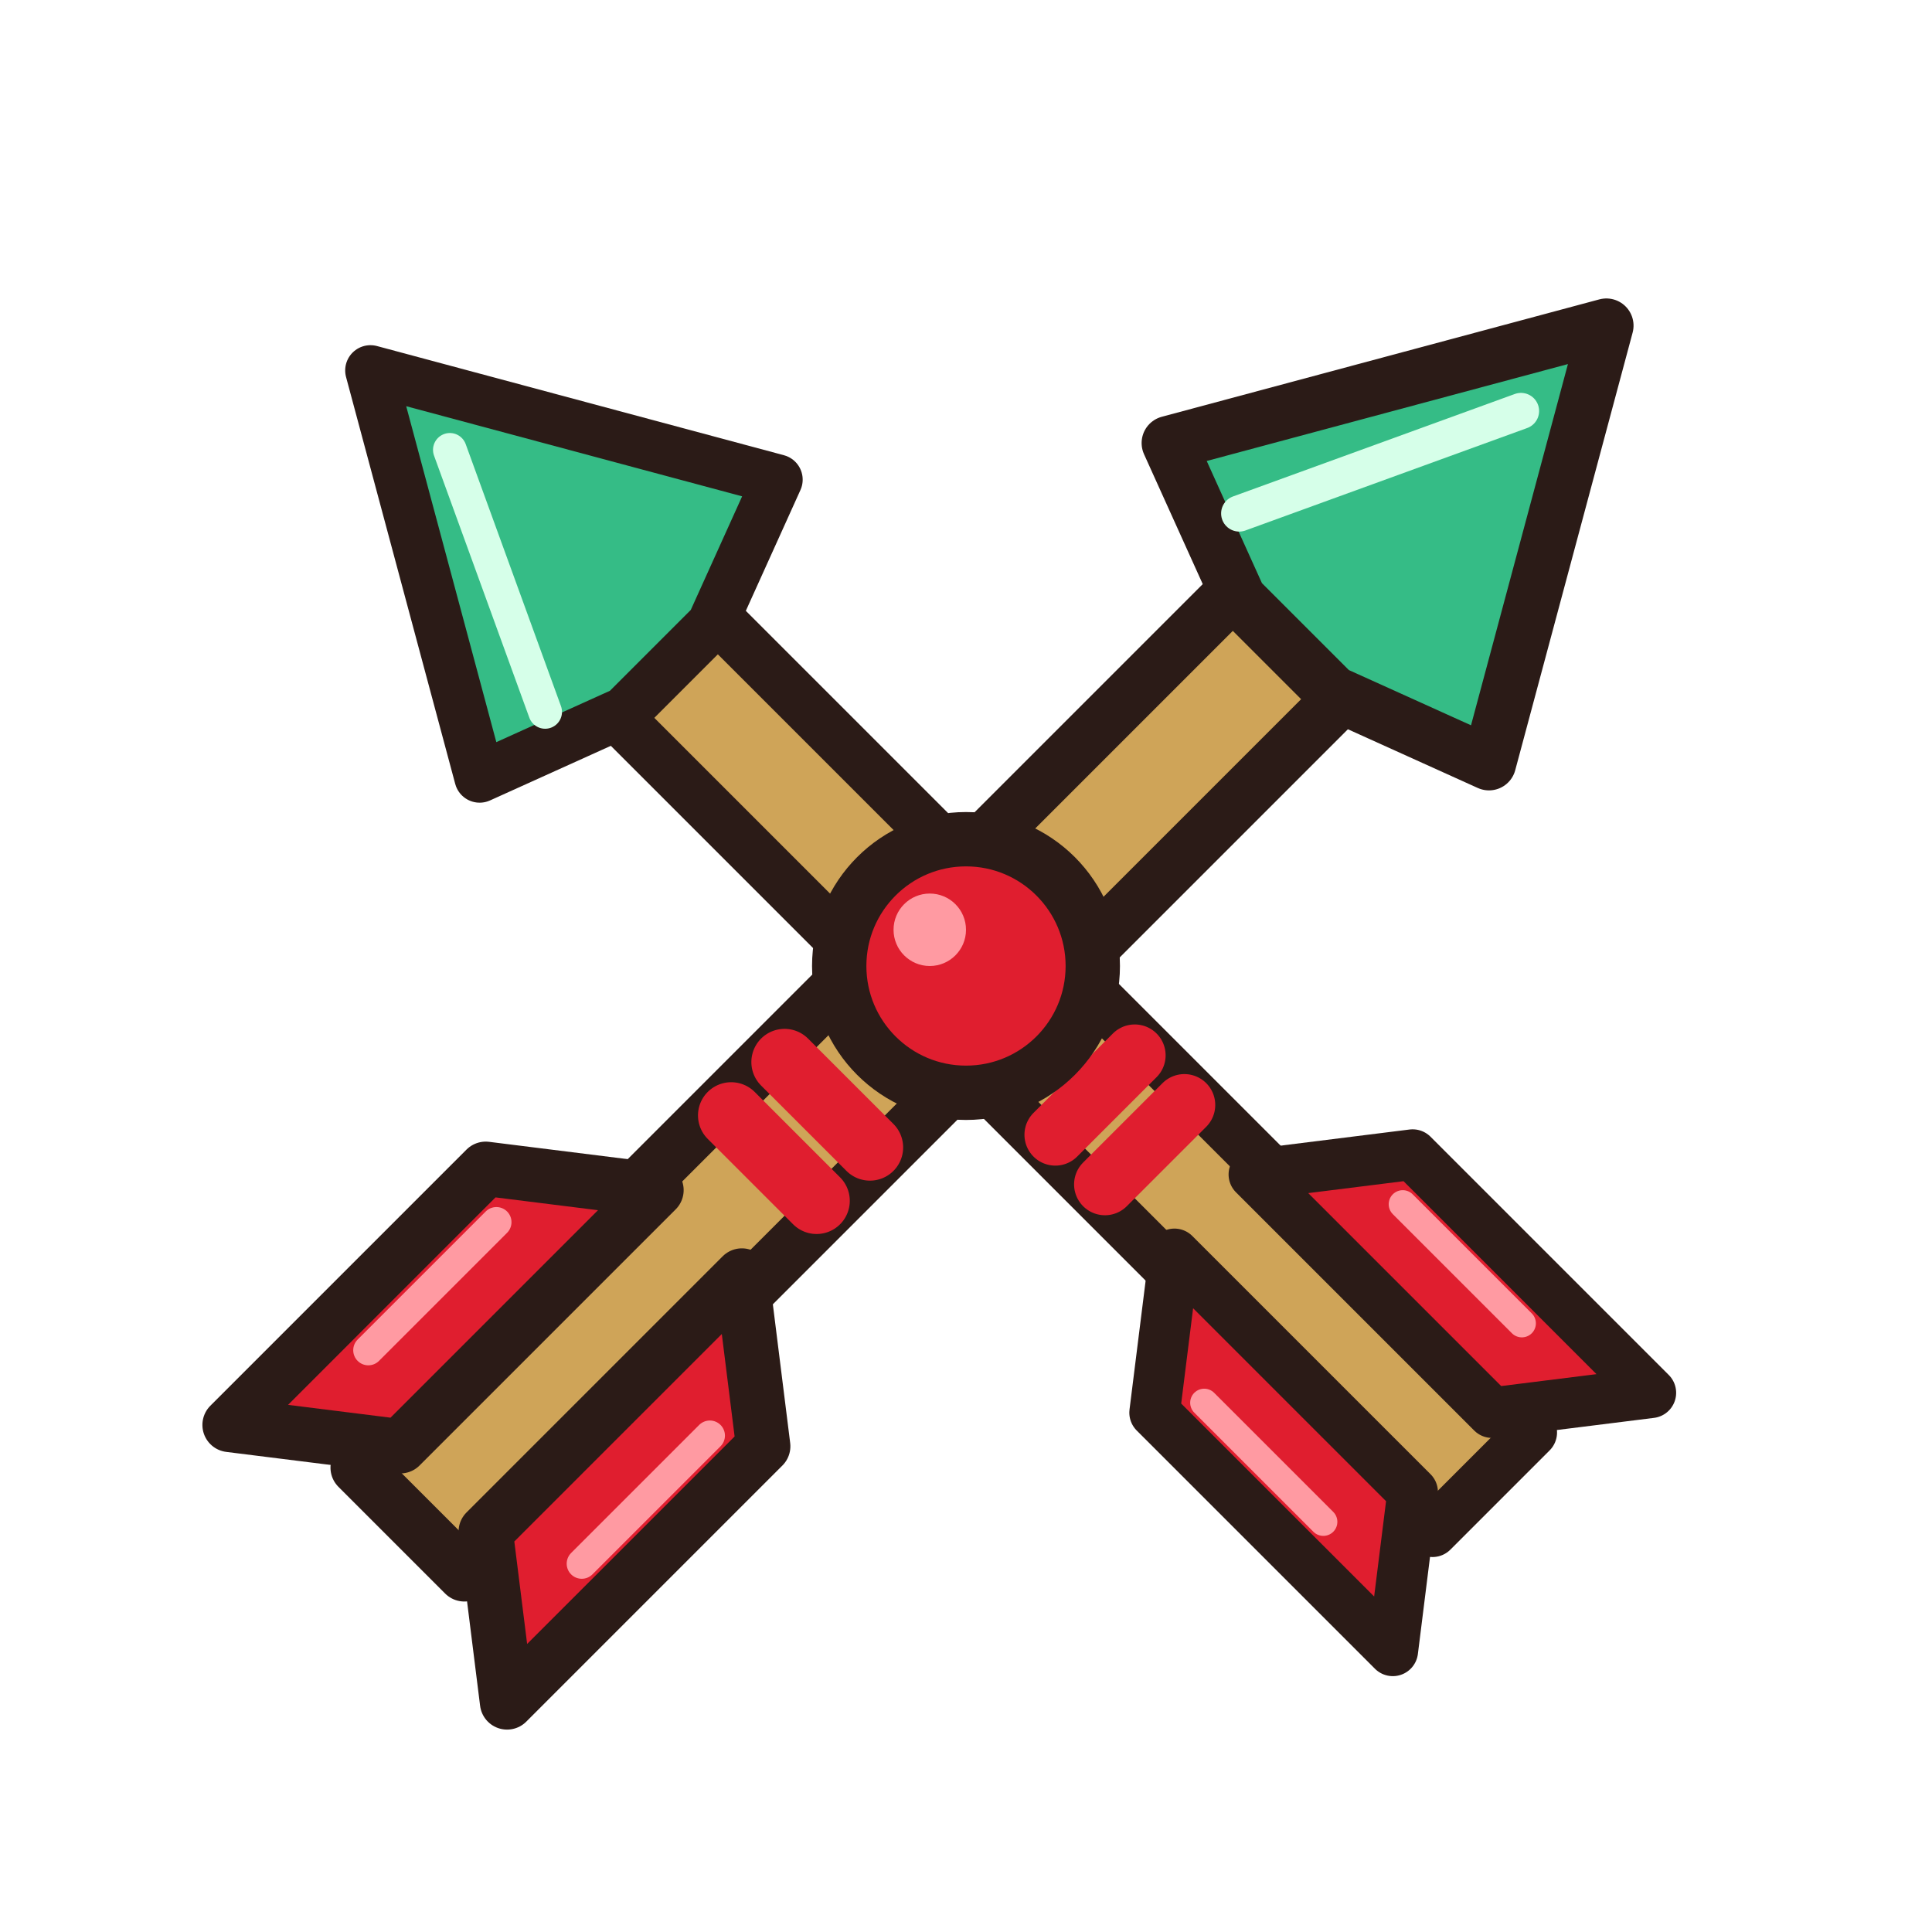
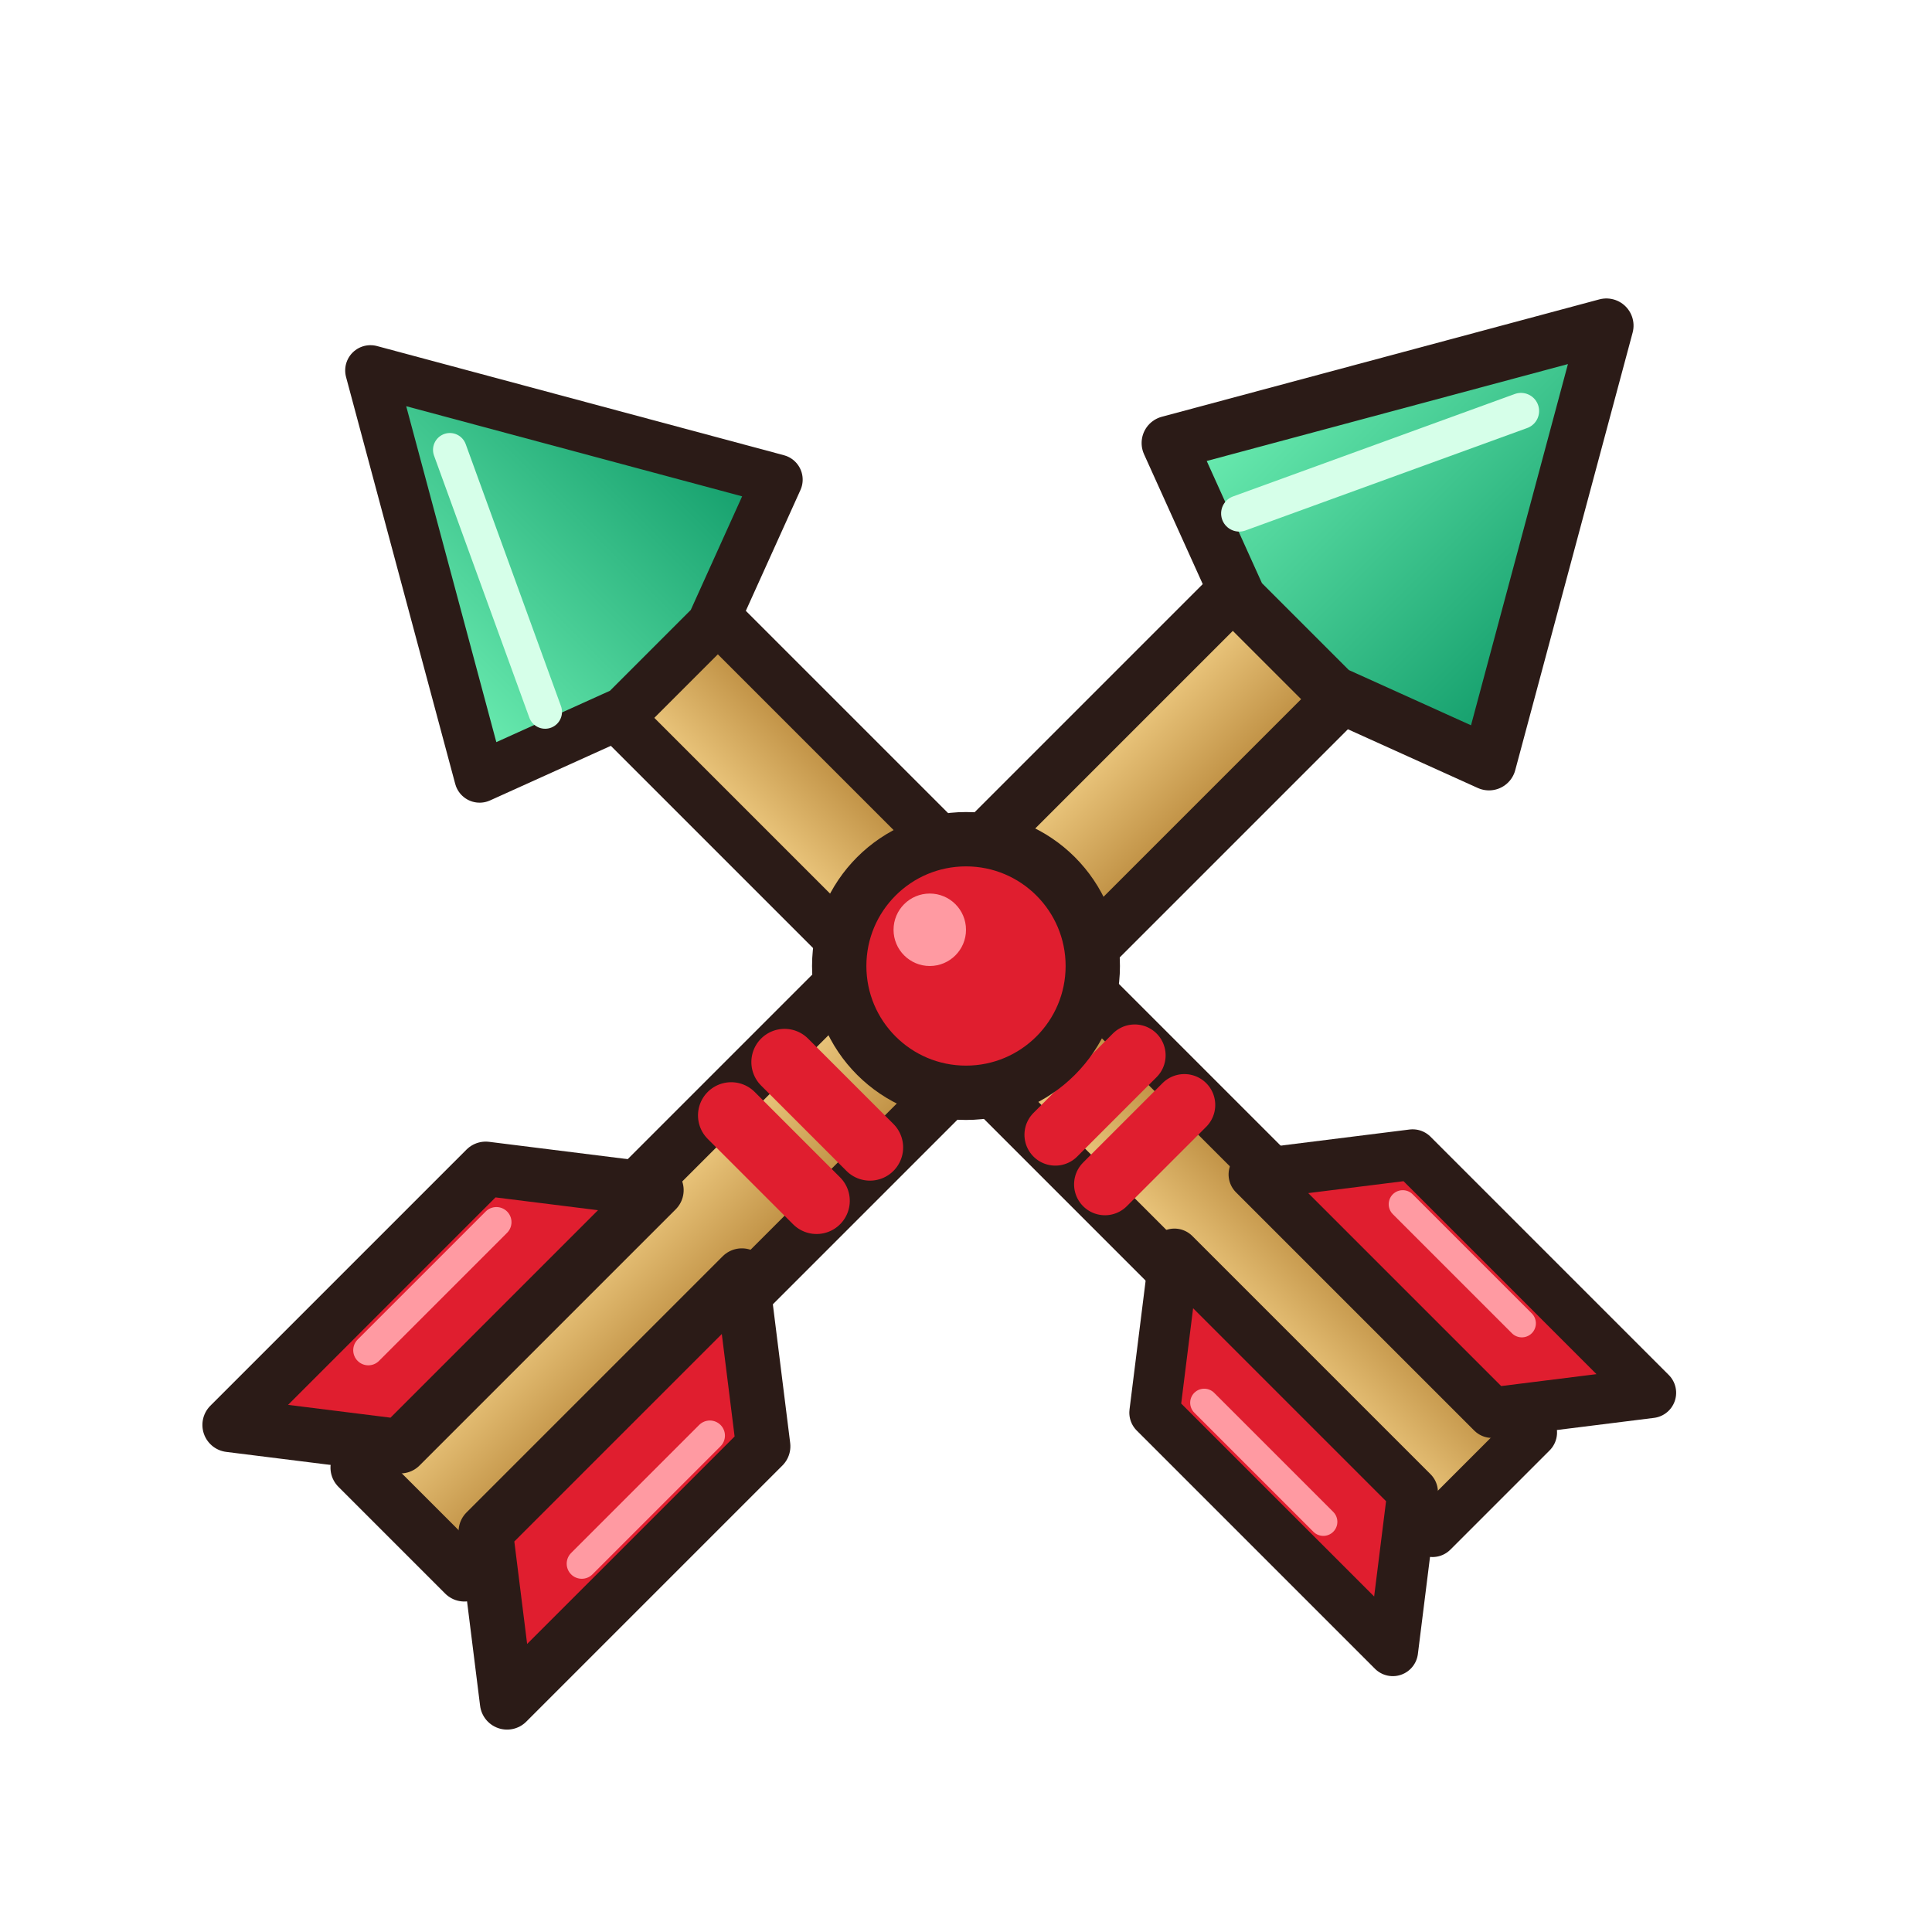
<svg xmlns="http://www.w3.org/2000/svg" viewBox="0 0 64 64">
+   <defs>
+     <linearGradient id="tile-combat-g1" x1="0" y1="0" x2="0" y2="1">
+       <stop offset="0" stop-color="#f2cf86" />
+       <stop offset="1" stop-color="#b8873a" />
+     </linearGradient>
+     <linearGradient id="tile-combat-g2" x1="0" y1="0" x2="0" y2="1">
+       <stop offset="0" stop-color="#6ff0b4" />
+       <stop offset="1" stop-color="#0f9a68" />
+     </linearGradient>
+   </defs>
  <g transform="translate(32 32) rotate(-135) scale(0.93)" stroke="#2b1b17" stroke-width="1.8" stroke-linejoin="round" stroke-linecap="round">
-     <path d="M-26-2.5H18V2.5H-26Z" fill="#cfa458" />
+     <path d="M-26-2.5H18V2.5H-26Z" fill="url(#tile-combat-g1)" />
    <path d="M-28-6.5L-16-6.5L-12.5-2L-24.5-2ZM-28 6.5L-16 6.5L-12.5 2L-24.5 2Z" fill="#e01e2f" />
    <path d="M-23-5L-17-5M-23 5L-17 5" stroke="#ff9aa2" stroke-width="1" />
-     <path d="M15-2.2L17-7.5L30 0L17 7.5L15 2.2Z" fill="#35bc86" />
+     <path d="M15-2.2L17-7.5L30 0L17 7.5L15 2.2Z" fill="url(#tile-combat-g2)" />
    <path d="M17-4.2L26 0" stroke="#d6ffe9" stroke-width="1.2" />
    <path d="M-9-2V2M-6.5-2V2" stroke="#e01e2f" stroke-width="2.2" />
  </g>
  <g transform="translate(32 32) rotate(-45) scale(1)" stroke="#2b1b17" stroke-width="1.8" stroke-linejoin="round" stroke-linecap="round">
-     <path d="M-26-2.5H18V2.5H-26Z" fill="#cfa458" />
+     <path d="M-26-2.5H18V2.5H-26Z" fill="url(#tile-combat-g1)" />
    <path d="M-28-6.5L-16-6.5L-12.5-2L-24.5-2ZM-28 6.5L-16 6.5L-12.5 2L-24.5 2Z" fill="#e01e2f" />
    <path d="M-23-5L-17-5M-23 5L-17 5" stroke="#ff9aa2" stroke-width="1" />
-     <path d="M15-2.2L17-7.5L30 0L17 7.5L15 2.2Z" fill="#35bc86" />
+     <path d="M15-2.2L17-7.5L30 0L17 7.5L15 2.2Z" fill="url(#tile-combat-g2)" />
    <path d="M17-4.2L26 0" stroke="#d6ffe9" stroke-width="1.2" />
    <path d="M-9-2V2M-6.5-2V2" stroke="#e01e2f" stroke-width="2.2" />
  </g>
  <circle cx="32" cy="32" r="4.2" fill="#e01e2f" stroke="#2b1b17" stroke-width="1.8" />
  <circle cx="30.8" cy="30.8" r="1.2" fill="#ff9aa2" />
</svg>
